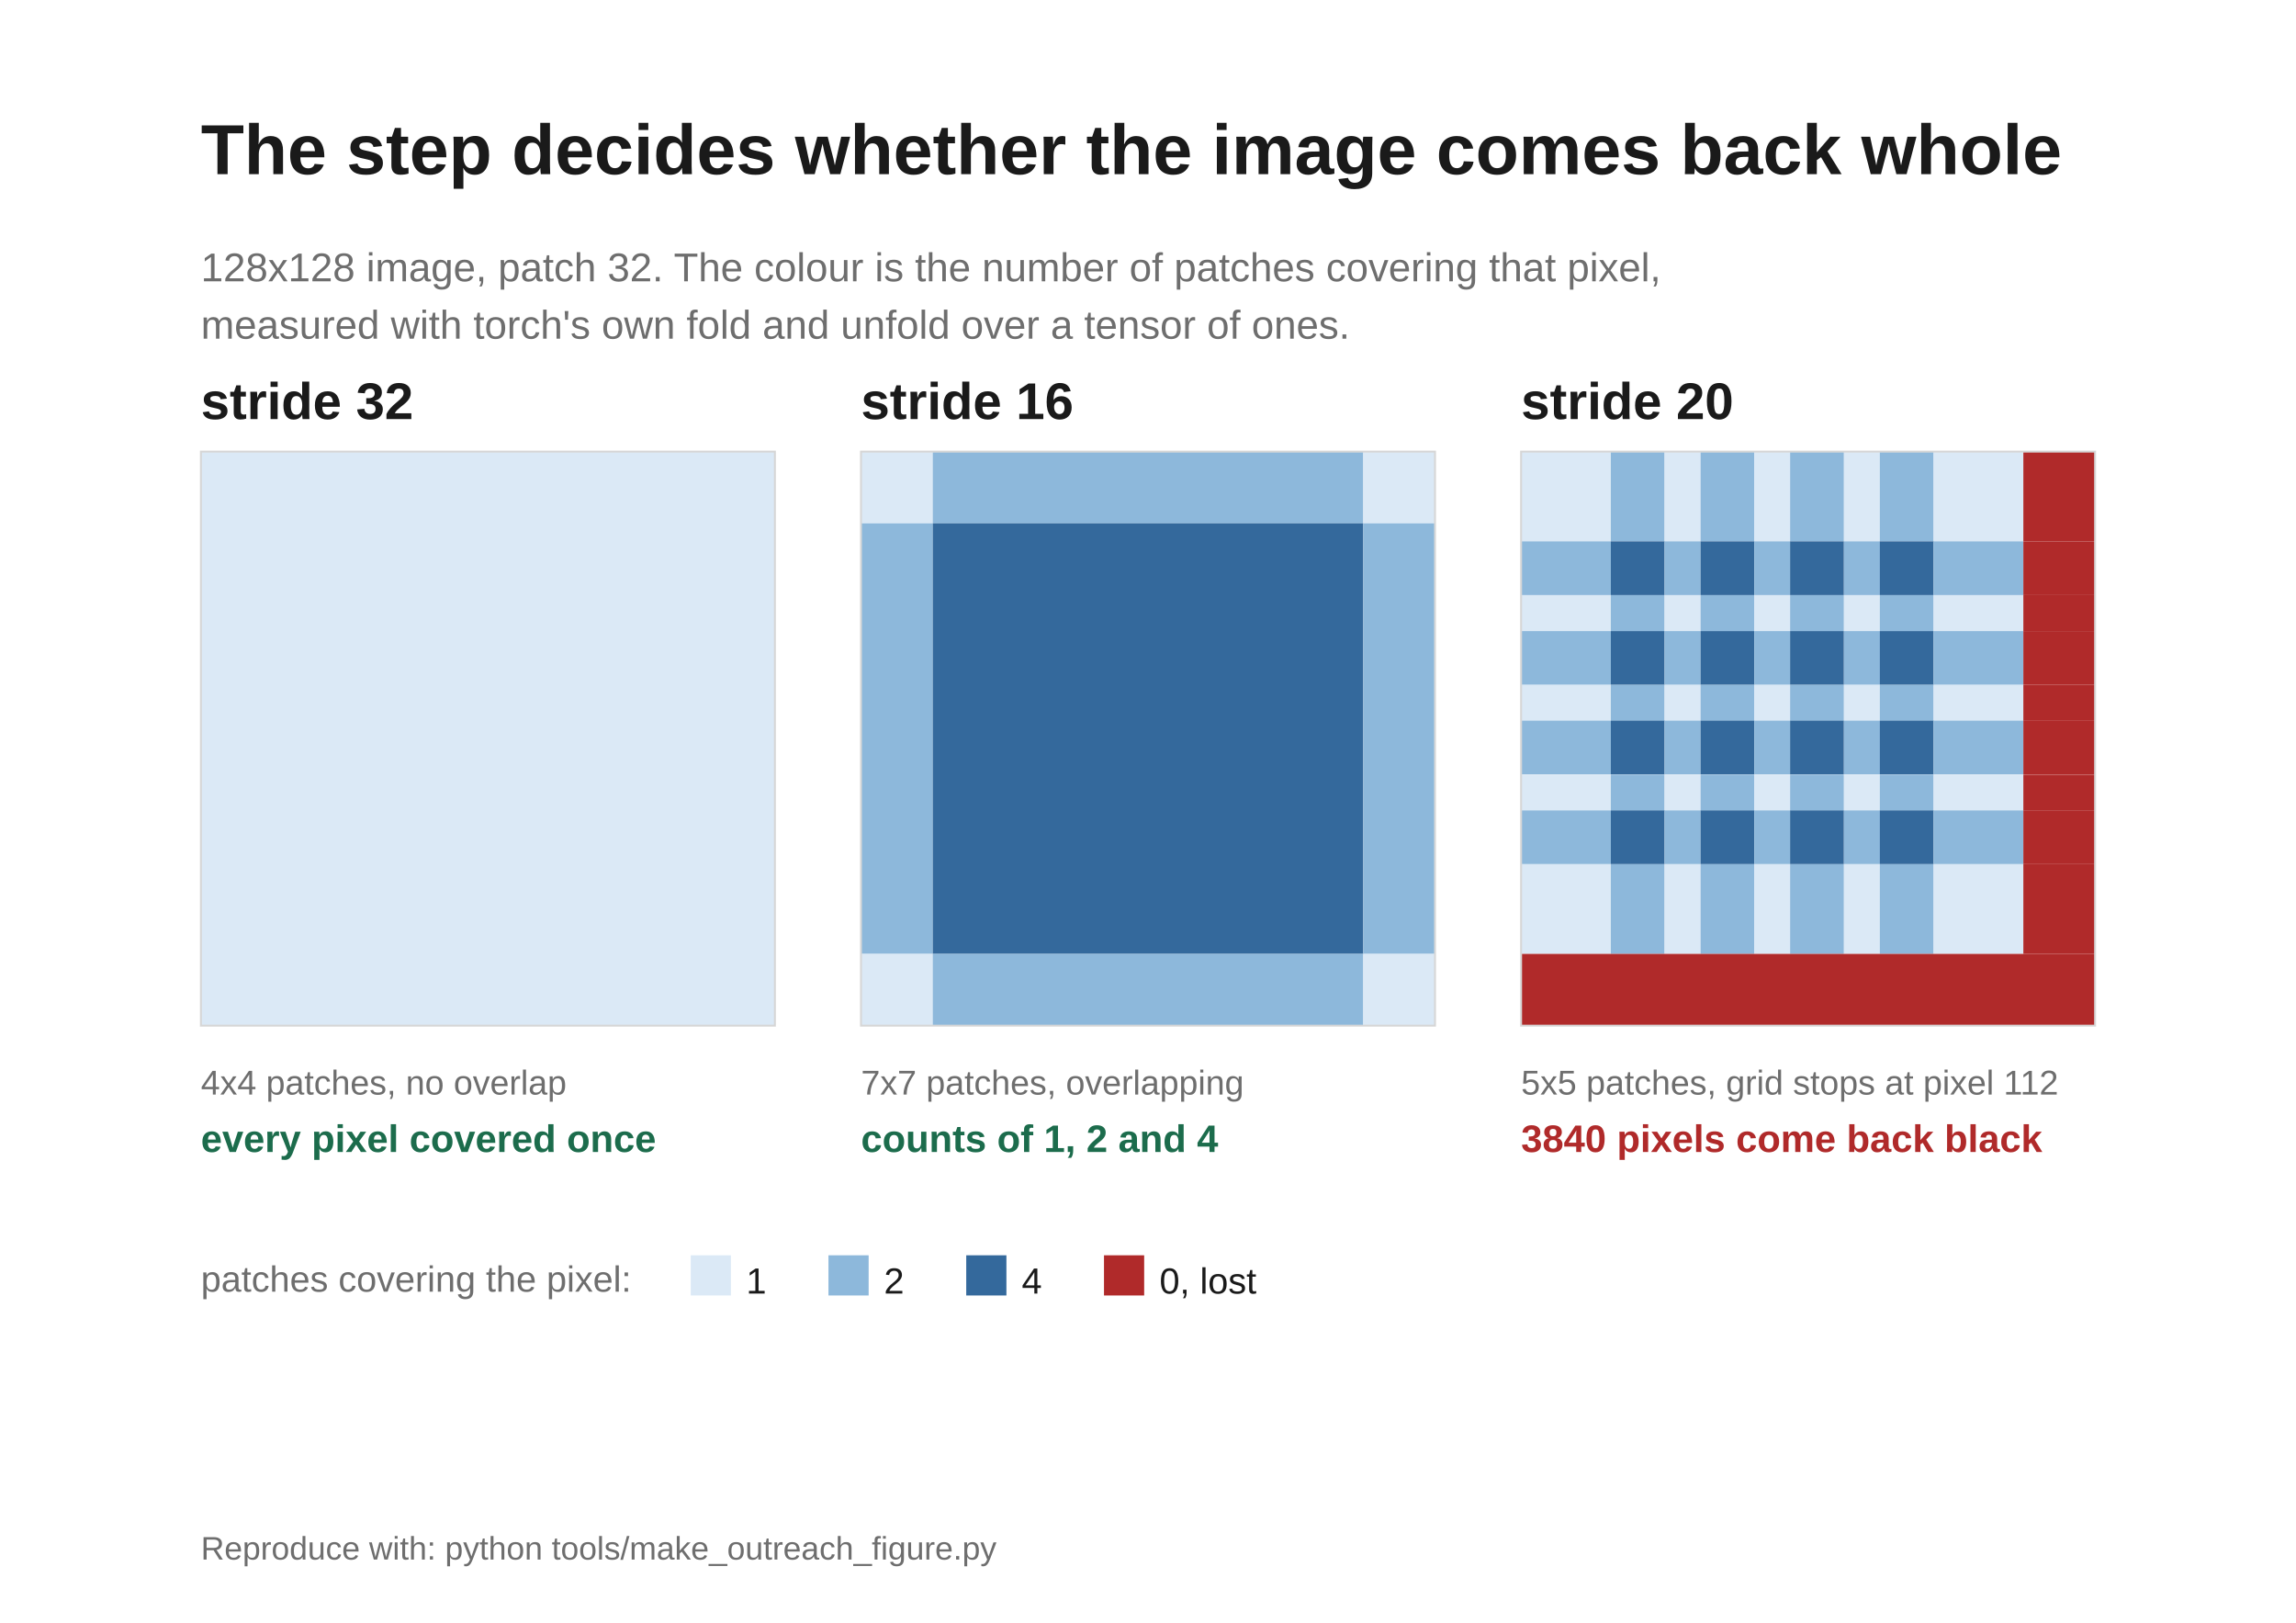
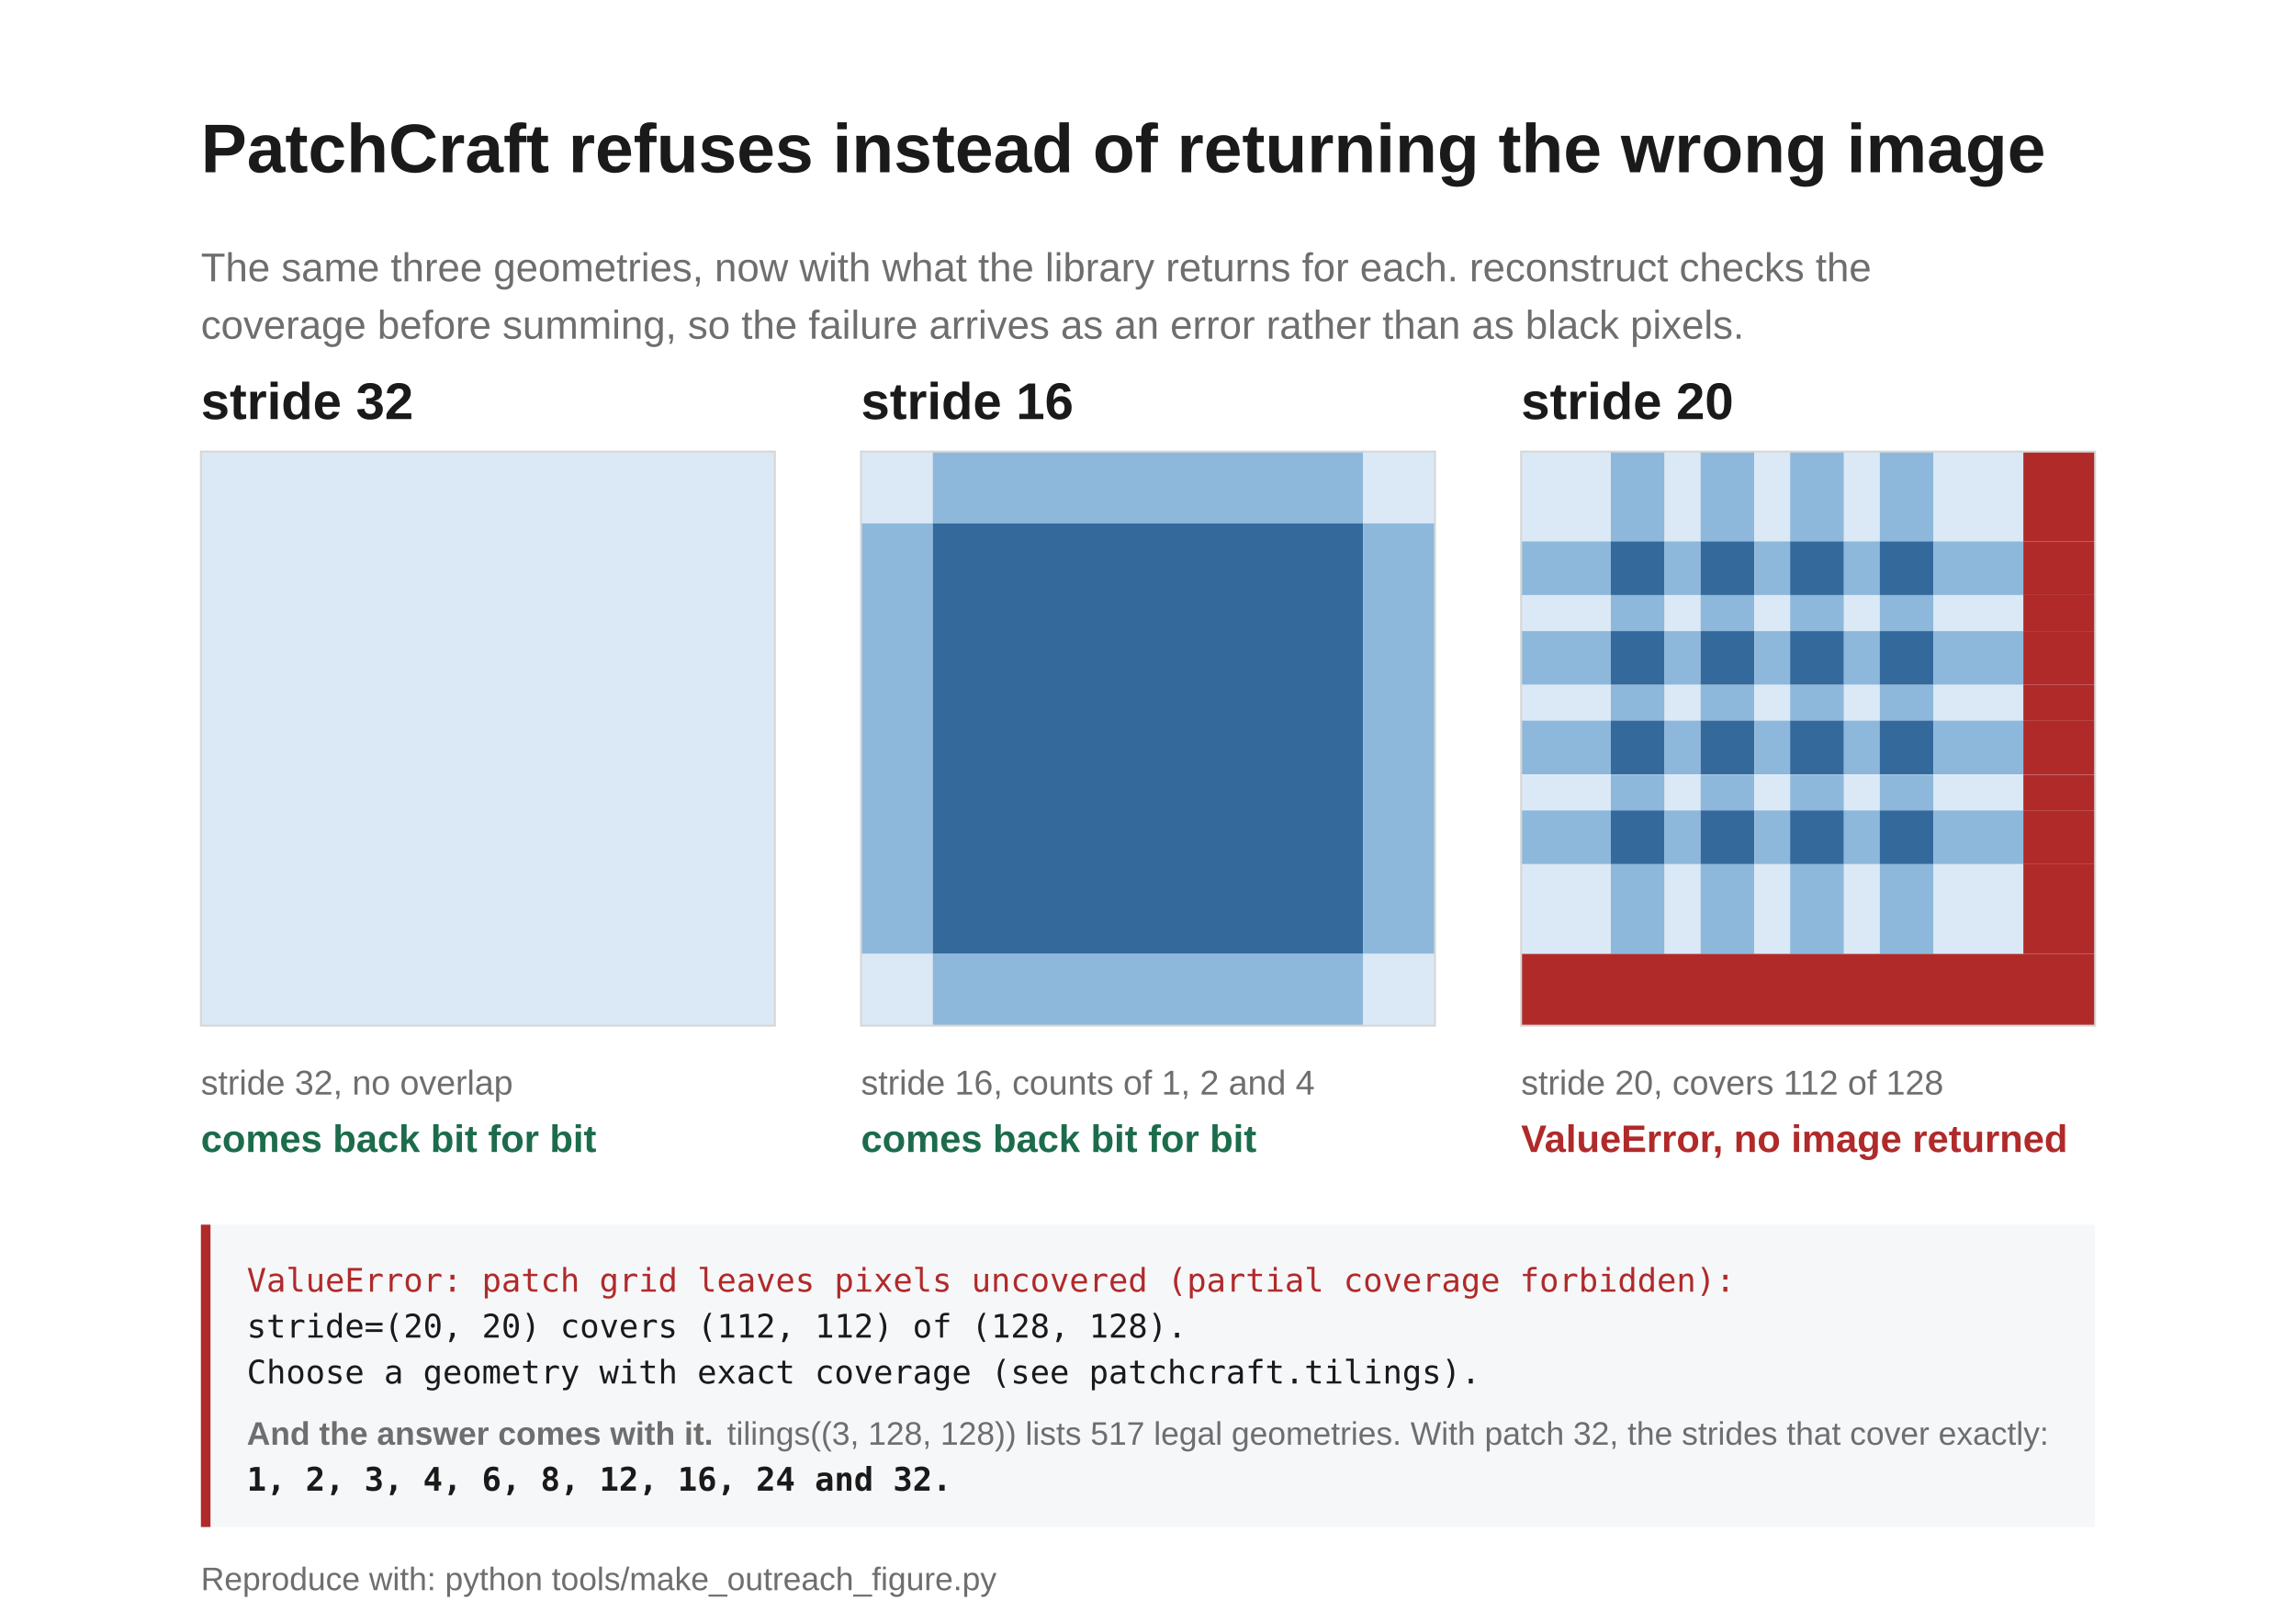
<svg xmlns="http://www.w3.org/2000/svg" width="1200" height="848" viewBox="0 0 1200 848">
  <rect width="1200" height="848" fill="rgb(255, 255, 255)" />
-   <text x="105" y="91" font-family="Arial,Helvetica,sans-serif" font-size="37" font-weight="bold" fill="rgb(26, 26, 26)">The step decides whether the image comes back whole</text>
-   <text x="105" y="147" font-family="Arial,Helvetica,sans-serif" font-size="21" fill="rgb(110, 110, 110)">128x128 image, patch 32. The colour is the number of patches covering that pixel,</text>
-   <text x="105" y="177" font-family="Arial,Helvetica,sans-serif" font-size="21" fill="rgb(110, 110, 110)">measured with torch's own fold and unfold over a tensor of ones.</text>
+   <text x="105" y="90" font-family="Arial,Helvetica,sans-serif" font-size="36" font-weight="bold" fill="rgb(26, 26, 26)">PatchCraft refuses instead of returning the wrong image</text>
+   <text x="105" y="147" font-family="Arial,Helvetica,sans-serif" font-size="21" fill="rgb(110, 110, 110)">The same three geometries, now with what the library returns for each. reconstruct checks the</text>
+   <text x="105" y="177" font-family="Arial,Helvetica,sans-serif" font-size="21" fill="rgb(110, 110, 110)">coverage before summing, so the failure arrives as an error rather than as black pixels.</text>
  <rect x="105.0" y="236.0" width="300.0" height="300.0" fill="rgb(219, 233, 246)" />
  <rect x="105.0" y="236.0" width="300.0" height="300.0" fill="none" stroke="rgb(214, 214, 214)" />
  <text x="105" y="219" font-family="Arial,Helvetica,sans-serif" font-size="27" font-weight="bold" fill="rgb(26, 26, 26)">stride 32</text>
-   <text x="105" y="572" font-family="Arial,Helvetica,sans-serif" font-size="18" fill="rgb(110, 110, 110)">4x4 patches, no overlap</text>
-   <text x="105" y="602" font-family="Arial,Helvetica,sans-serif" font-size="20" font-weight="bold" fill="rgb(28, 108, 76)">every pixel covered once</text>
+   <text x="105" y="572" font-family="Arial,Helvetica,sans-serif" font-size="18" fill="rgb(110, 110, 110)">stride 32, no overlap</text>
+   <text x="105" y="602" font-family="Arial,Helvetica,sans-serif" font-size="20" font-weight="bold" fill="rgb(28, 108, 76)">comes back bit for bit</text>
  <rect x="450.0" y="236.0" width="37.5" height="37.5" fill="rgb(219, 233, 246)" />
  <rect x="487.5" y="236.0" width="225.0" height="37.5" fill="rgb(141, 184, 219)" />
  <rect x="712.5" y="236.0" width="37.5" height="37.5" fill="rgb(219, 233, 246)" />
  <rect x="450.0" y="273.5" width="37.5" height="225.0" fill="rgb(141, 184, 219)" />
  <rect x="487.5" y="273.5" width="225.0" height="225.0" fill="rgb(52, 105, 156)" />
  <rect x="712.5" y="273.5" width="37.5" height="225.0" fill="rgb(141, 184, 219)" />
  <rect x="450.0" y="498.5" width="37.5" height="37.5" fill="rgb(219, 233, 246)" />
  <rect x="487.5" y="498.5" width="225.0" height="37.5" fill="rgb(141, 184, 219)" />
  <rect x="712.5" y="498.5" width="37.5" height="37.5" fill="rgb(219, 233, 246)" />
  <rect x="450.0" y="236.0" width="300.0" height="300.0" fill="none" stroke="rgb(214, 214, 214)" />
  <text x="450" y="219" font-family="Arial,Helvetica,sans-serif" font-size="27" font-weight="bold" fill="rgb(26, 26, 26)">stride 16</text>
-   <text x="450" y="572" font-family="Arial,Helvetica,sans-serif" font-size="18" fill="rgb(110, 110, 110)">7x7 patches, overlapping</text>
-   <text x="450" y="602" font-family="Arial,Helvetica,sans-serif" font-size="20" font-weight="bold" fill="rgb(28, 108, 76)">counts of 1, 2 and 4</text>
+   <text x="450" y="572" font-family="Arial,Helvetica,sans-serif" font-size="18" fill="rgb(110, 110, 110)">stride 16, counts of 1, 2 and 4</text>
+   <text x="450" y="602" font-family="Arial,Helvetica,sans-serif" font-size="20" font-weight="bold" fill="rgb(28, 108, 76)">comes back bit for bit</text>
  <rect x="795.0" y="236.0" width="46.9" height="46.9" fill="rgb(219, 233, 246)" />
  <rect x="841.9" y="236.0" width="28.1" height="46.9" fill="rgb(141, 184, 219)" />
  <rect x="870.0" y="236.0" width="18.8" height="46.9" fill="rgb(219, 233, 246)" />
  <rect x="888.8" y="236.0" width="28.1" height="46.9" fill="rgb(141, 184, 219)" />
  <rect x="916.9" y="236.0" width="18.8" height="46.9" fill="rgb(219, 233, 246)" />
  <rect x="935.6" y="236.0" width="28.1" height="46.9" fill="rgb(141, 184, 219)" />
  <rect x="963.8" y="236.0" width="18.8" height="46.9" fill="rgb(219, 233, 246)" />
  <rect x="982.5" y="236.0" width="28.1" height="46.9" fill="rgb(141, 184, 219)" />
  <rect x="1010.6" y="236.0" width="46.9" height="46.9" fill="rgb(219, 233, 246)" />
  <rect x="1057.5" y="236.0" width="37.5" height="46.9" fill="rgb(176, 42, 42)" />
  <rect x="795.0" y="282.9" width="46.9" height="28.1" fill="rgb(141, 184, 219)" />
  <rect x="841.9" y="282.9" width="28.1" height="28.1" fill="rgb(52, 105, 156)" />
  <rect x="870.0" y="282.9" width="18.8" height="28.1" fill="rgb(141, 184, 219)" />
  <rect x="888.8" y="282.9" width="28.1" height="28.1" fill="rgb(52, 105, 156)" />
  <rect x="916.9" y="282.9" width="18.8" height="28.1" fill="rgb(141, 184, 219)" />
  <rect x="935.6" y="282.9" width="28.1" height="28.1" fill="rgb(52, 105, 156)" />
  <rect x="963.8" y="282.9" width="18.8" height="28.1" fill="rgb(141, 184, 219)" />
  <rect x="982.5" y="282.9" width="28.1" height="28.1" fill="rgb(52, 105, 156)" />
  <rect x="1010.6" y="282.9" width="46.9" height="28.1" fill="rgb(141, 184, 219)" />
  <rect x="1057.5" y="282.9" width="37.5" height="28.1" fill="rgb(176, 42, 42)" />
  <rect x="795.0" y="311.0" width="46.9" height="18.8" fill="rgb(219, 233, 246)" />
  <rect x="841.9" y="311.0" width="28.1" height="18.8" fill="rgb(141, 184, 219)" />
  <rect x="870.0" y="311.0" width="18.8" height="18.8" fill="rgb(219, 233, 246)" />
  <rect x="888.8" y="311.0" width="28.1" height="18.8" fill="rgb(141, 184, 219)" />
  <rect x="916.9" y="311.0" width="18.8" height="18.8" fill="rgb(219, 233, 246)" />
  <rect x="935.6" y="311.0" width="28.1" height="18.8" fill="rgb(141, 184, 219)" />
  <rect x="963.8" y="311.0" width="18.8" height="18.8" fill="rgb(219, 233, 246)" />
  <rect x="982.5" y="311.0" width="28.1" height="18.8" fill="rgb(141, 184, 219)" />
  <rect x="1010.6" y="311.0" width="46.9" height="18.8" fill="rgb(219, 233, 246)" />
  <rect x="1057.5" y="311.0" width="37.5" height="18.8" fill="rgb(176, 42, 42)" />
  <rect x="795.0" y="329.8" width="46.9" height="28.1" fill="rgb(141, 184, 219)" />
  <rect x="841.9" y="329.8" width="28.1" height="28.1" fill="rgb(52, 105, 156)" />
  <rect x="870.0" y="329.8" width="18.8" height="28.1" fill="rgb(141, 184, 219)" />
  <rect x="888.8" y="329.8" width="28.1" height="28.1" fill="rgb(52, 105, 156)" />
  <rect x="916.9" y="329.8" width="18.8" height="28.1" fill="rgb(141, 184, 219)" />
  <rect x="935.6" y="329.8" width="28.1" height="28.1" fill="rgb(52, 105, 156)" />
  <rect x="963.8" y="329.8" width="18.8" height="28.1" fill="rgb(141, 184, 219)" />
  <rect x="982.5" y="329.8" width="28.1" height="28.1" fill="rgb(52, 105, 156)" />
  <rect x="1010.6" y="329.8" width="46.9" height="28.1" fill="rgb(141, 184, 219)" />
  <rect x="1057.5" y="329.8" width="37.5" height="28.1" fill="rgb(176, 42, 42)" />
  <rect x="795.0" y="357.9" width="46.9" height="18.8" fill="rgb(219, 233, 246)" />
  <rect x="841.9" y="357.9" width="28.1" height="18.8" fill="rgb(141, 184, 219)" />
  <rect x="870.0" y="357.9" width="18.8" height="18.8" fill="rgb(219, 233, 246)" />
  <rect x="888.8" y="357.9" width="28.1" height="18.8" fill="rgb(141, 184, 219)" />
  <rect x="916.9" y="357.9" width="18.8" height="18.8" fill="rgb(219, 233, 246)" />
  <rect x="935.6" y="357.9" width="28.1" height="18.8" fill="rgb(141, 184, 219)" />
  <rect x="963.8" y="357.9" width="18.8" height="18.8" fill="rgb(219, 233, 246)" />
  <rect x="982.5" y="357.9" width="28.1" height="18.8" fill="rgb(141, 184, 219)" />
  <rect x="1010.6" y="357.9" width="46.9" height="18.8" fill="rgb(219, 233, 246)" />
  <rect x="1057.5" y="357.9" width="37.5" height="18.8" fill="rgb(176, 42, 42)" />
  <rect x="795.0" y="376.6" width="46.9" height="28.1" fill="rgb(141, 184, 219)" />
  <rect x="841.9" y="376.6" width="28.1" height="28.1" fill="rgb(52, 105, 156)" />
  <rect x="870.0" y="376.6" width="18.8" height="28.1" fill="rgb(141, 184, 219)" />
  <rect x="888.8" y="376.6" width="28.1" height="28.1" fill="rgb(52, 105, 156)" />
  <rect x="916.9" y="376.6" width="18.8" height="28.1" fill="rgb(141, 184, 219)" />
  <rect x="935.6" y="376.6" width="28.1" height="28.1" fill="rgb(52, 105, 156)" />
  <rect x="963.8" y="376.6" width="18.8" height="28.1" fill="rgb(141, 184, 219)" />
  <rect x="982.5" y="376.6" width="28.1" height="28.1" fill="rgb(52, 105, 156)" />
  <rect x="1010.6" y="376.6" width="46.9" height="28.1" fill="rgb(141, 184, 219)" />
  <rect x="1057.5" y="376.6" width="37.5" height="28.1" fill="rgb(176, 42, 42)" />
  <rect x="795.0" y="404.8" width="46.9" height="18.8" fill="rgb(219, 233, 246)" />
  <rect x="841.9" y="404.8" width="28.1" height="18.8" fill="rgb(141, 184, 219)" />
  <rect x="870.0" y="404.8" width="18.8" height="18.8" fill="rgb(219, 233, 246)" />
  <rect x="888.8" y="404.8" width="28.1" height="18.8" fill="rgb(141, 184, 219)" />
  <rect x="916.9" y="404.8" width="18.8" height="18.8" fill="rgb(219, 233, 246)" />
  <rect x="935.6" y="404.8" width="28.1" height="18.8" fill="rgb(141, 184, 219)" />
  <rect x="963.8" y="404.8" width="18.8" height="18.8" fill="rgb(219, 233, 246)" />
  <rect x="982.5" y="404.8" width="28.1" height="18.8" fill="rgb(141, 184, 219)" />
  <rect x="1010.6" y="404.8" width="46.9" height="18.8" fill="rgb(219, 233, 246)" />
  <rect x="1057.5" y="404.8" width="37.5" height="18.8" fill="rgb(176, 42, 42)" />
  <rect x="795.0" y="423.5" width="46.9" height="28.1" fill="rgb(141, 184, 219)" />
  <rect x="841.9" y="423.5" width="28.1" height="28.1" fill="rgb(52, 105, 156)" />
  <rect x="870.0" y="423.5" width="18.8" height="28.1" fill="rgb(141, 184, 219)" />
  <rect x="888.8" y="423.5" width="28.1" height="28.1" fill="rgb(52, 105, 156)" />
  <rect x="916.9" y="423.5" width="18.8" height="28.1" fill="rgb(141, 184, 219)" />
  <rect x="935.6" y="423.5" width="28.1" height="28.1" fill="rgb(52, 105, 156)" />
  <rect x="963.8" y="423.5" width="18.8" height="28.1" fill="rgb(141, 184, 219)" />
  <rect x="982.5" y="423.5" width="28.1" height="28.1" fill="rgb(52, 105, 156)" />
  <rect x="1010.6" y="423.5" width="46.9" height="28.1" fill="rgb(141, 184, 219)" />
  <rect x="1057.5" y="423.5" width="37.5" height="28.1" fill="rgb(176, 42, 42)" />
  <rect x="795.0" y="451.6" width="46.9" height="46.9" fill="rgb(219, 233, 246)" />
  <rect x="841.9" y="451.6" width="28.1" height="46.9" fill="rgb(141, 184, 219)" />
  <rect x="870.0" y="451.6" width="18.8" height="46.9" fill="rgb(219, 233, 246)" />
  <rect x="888.8" y="451.6" width="28.1" height="46.9" fill="rgb(141, 184, 219)" />
  <rect x="916.9" y="451.6" width="18.8" height="46.9" fill="rgb(219, 233, 246)" />
  <rect x="935.6" y="451.6" width="28.1" height="46.9" fill="rgb(141, 184, 219)" />
  <rect x="963.8" y="451.6" width="18.8" height="46.9" fill="rgb(219, 233, 246)" />
  <rect x="982.5" y="451.6" width="28.1" height="46.9" fill="rgb(141, 184, 219)" />
  <rect x="1010.6" y="451.6" width="46.9" height="46.9" fill="rgb(219, 233, 246)" />
  <rect x="1057.5" y="451.6" width="37.5" height="46.9" fill="rgb(176, 42, 42)" />
  <rect x="795.0" y="498.5" width="300.0" height="37.5" fill="rgb(176, 42, 42)" />
  <rect x="795.0" y="236.0" width="300.0" height="300.0" fill="none" stroke="rgb(214, 214, 214)" />
  <text x="795" y="219" font-family="Arial,Helvetica,sans-serif" font-size="27" font-weight="bold" fill="rgb(26, 26, 26)">stride 20</text>
-   <text x="795" y="572" font-family="Arial,Helvetica,sans-serif" font-size="18" fill="rgb(110, 110, 110)">5x5 patches, grid stops at pixel 112</text>
-   <text x="795" y="602" font-family="Arial,Helvetica,sans-serif" font-size="20" font-weight="bold" fill="rgb(176, 42, 42)">3840 pixels come back black</text>
-   <text x="105" y="675" font-family="Arial,Helvetica,sans-serif" font-size="19" fill="rgb(110, 110, 110)">patches covering the pixel:</text>
-   <rect x="361.0" y="656.0" width="21.0" height="21.0" fill="rgb(219, 233, 246)" />
-   <text x="390" y="676" font-family="Arial,Helvetica,sans-serif" font-size="19" fill="rgb(26, 26, 26)">1</text>
-   <rect x="433.0" y="656.0" width="21.0" height="21.0" fill="rgb(141, 184, 219)" />
-   <text x="462" y="676" font-family="Arial,Helvetica,sans-serif" font-size="19" fill="rgb(26, 26, 26)">2</text>
-   <rect x="505.0" y="656.0" width="21.0" height="21.0" fill="rgb(52, 105, 156)" />
-   <text x="534" y="676" font-family="Arial,Helvetica,sans-serif" font-size="19" fill="rgb(26, 26, 26)">4</text>
-   <rect x="577.0" y="656.0" width="21.0" height="21.0" fill="rgb(176, 42, 42)" />
-   <text x="606" y="676" font-family="Arial,Helvetica,sans-serif" font-size="19" fill="rgb(26, 26, 26)">0, lost</text>
-   <text x="105" y="815" font-family="Arial,Helvetica,sans-serif" font-size="17" fill="rgb(110, 110, 110)">Reproduce with: python tools/make_outreach_figure.py</text>
+   <text x="795" y="572" font-family="Arial,Helvetica,sans-serif" font-size="18" fill="rgb(110, 110, 110)">stride 20, covers 112 of 128</text>
+   <text x="795" y="602" font-family="Arial,Helvetica,sans-serif" font-size="20" font-weight="bold" fill="rgb(176, 42, 42)">ValueError, no image returned</text>
+   <rect x="105.0" y="640.0" width="990.0" height="158.0" fill="rgb(246, 247, 249)" />
+   <rect x="105.0" y="640.0" width="5.0" height="158.0" fill="rgb(176, 42, 42)" />
+   <text x="129" y="675" font-family="Consolas,Menlo,monospace" font-size="17" fill="rgb(176, 42, 42)">ValueError: patch grid leaves pixels uncovered (partial coverage forbidden):</text>
+   <text x="129" y="699" font-family="Consolas,Menlo,monospace" font-size="17" fill="rgb(26, 26, 26)">stride=(20, 20) covers (112, 112) of (128, 128).</text>
+   <text x="129" y="723" font-family="Consolas,Menlo,monospace" font-size="17" fill="rgb(26, 26, 26)">Choose a geometry with exact coverage (see patchcraft.tilings).</text>
+   <text x="129" y="755" font-family="Arial,Helvetica,sans-serif" font-size="17" font-weight="bold" fill="rgb(110, 110, 110)">And the answer comes with it.</text>
+   <text x="380" y="755" font-family="Arial,Helvetica,sans-serif" font-size="17" fill="rgb(110, 110, 110)">tilings((3, 128, 128)) lists 517 legal geometries. With patch 32, the strides that cover exactly:</text>
+   <text x="129" y="779" font-family="Consolas,Menlo,monospace" font-size="17" font-weight="bold" fill="rgb(26, 26, 26)">1, 2, 3, 4, 6, 8, 12, 16, 24 and 32.</text>
+   <text x="105" y="831" font-family="Arial,Helvetica,sans-serif" font-size="17" fill="rgb(110, 110, 110)">Reproduce with: python tools/make_outreach_figure.py</text>
</svg>
